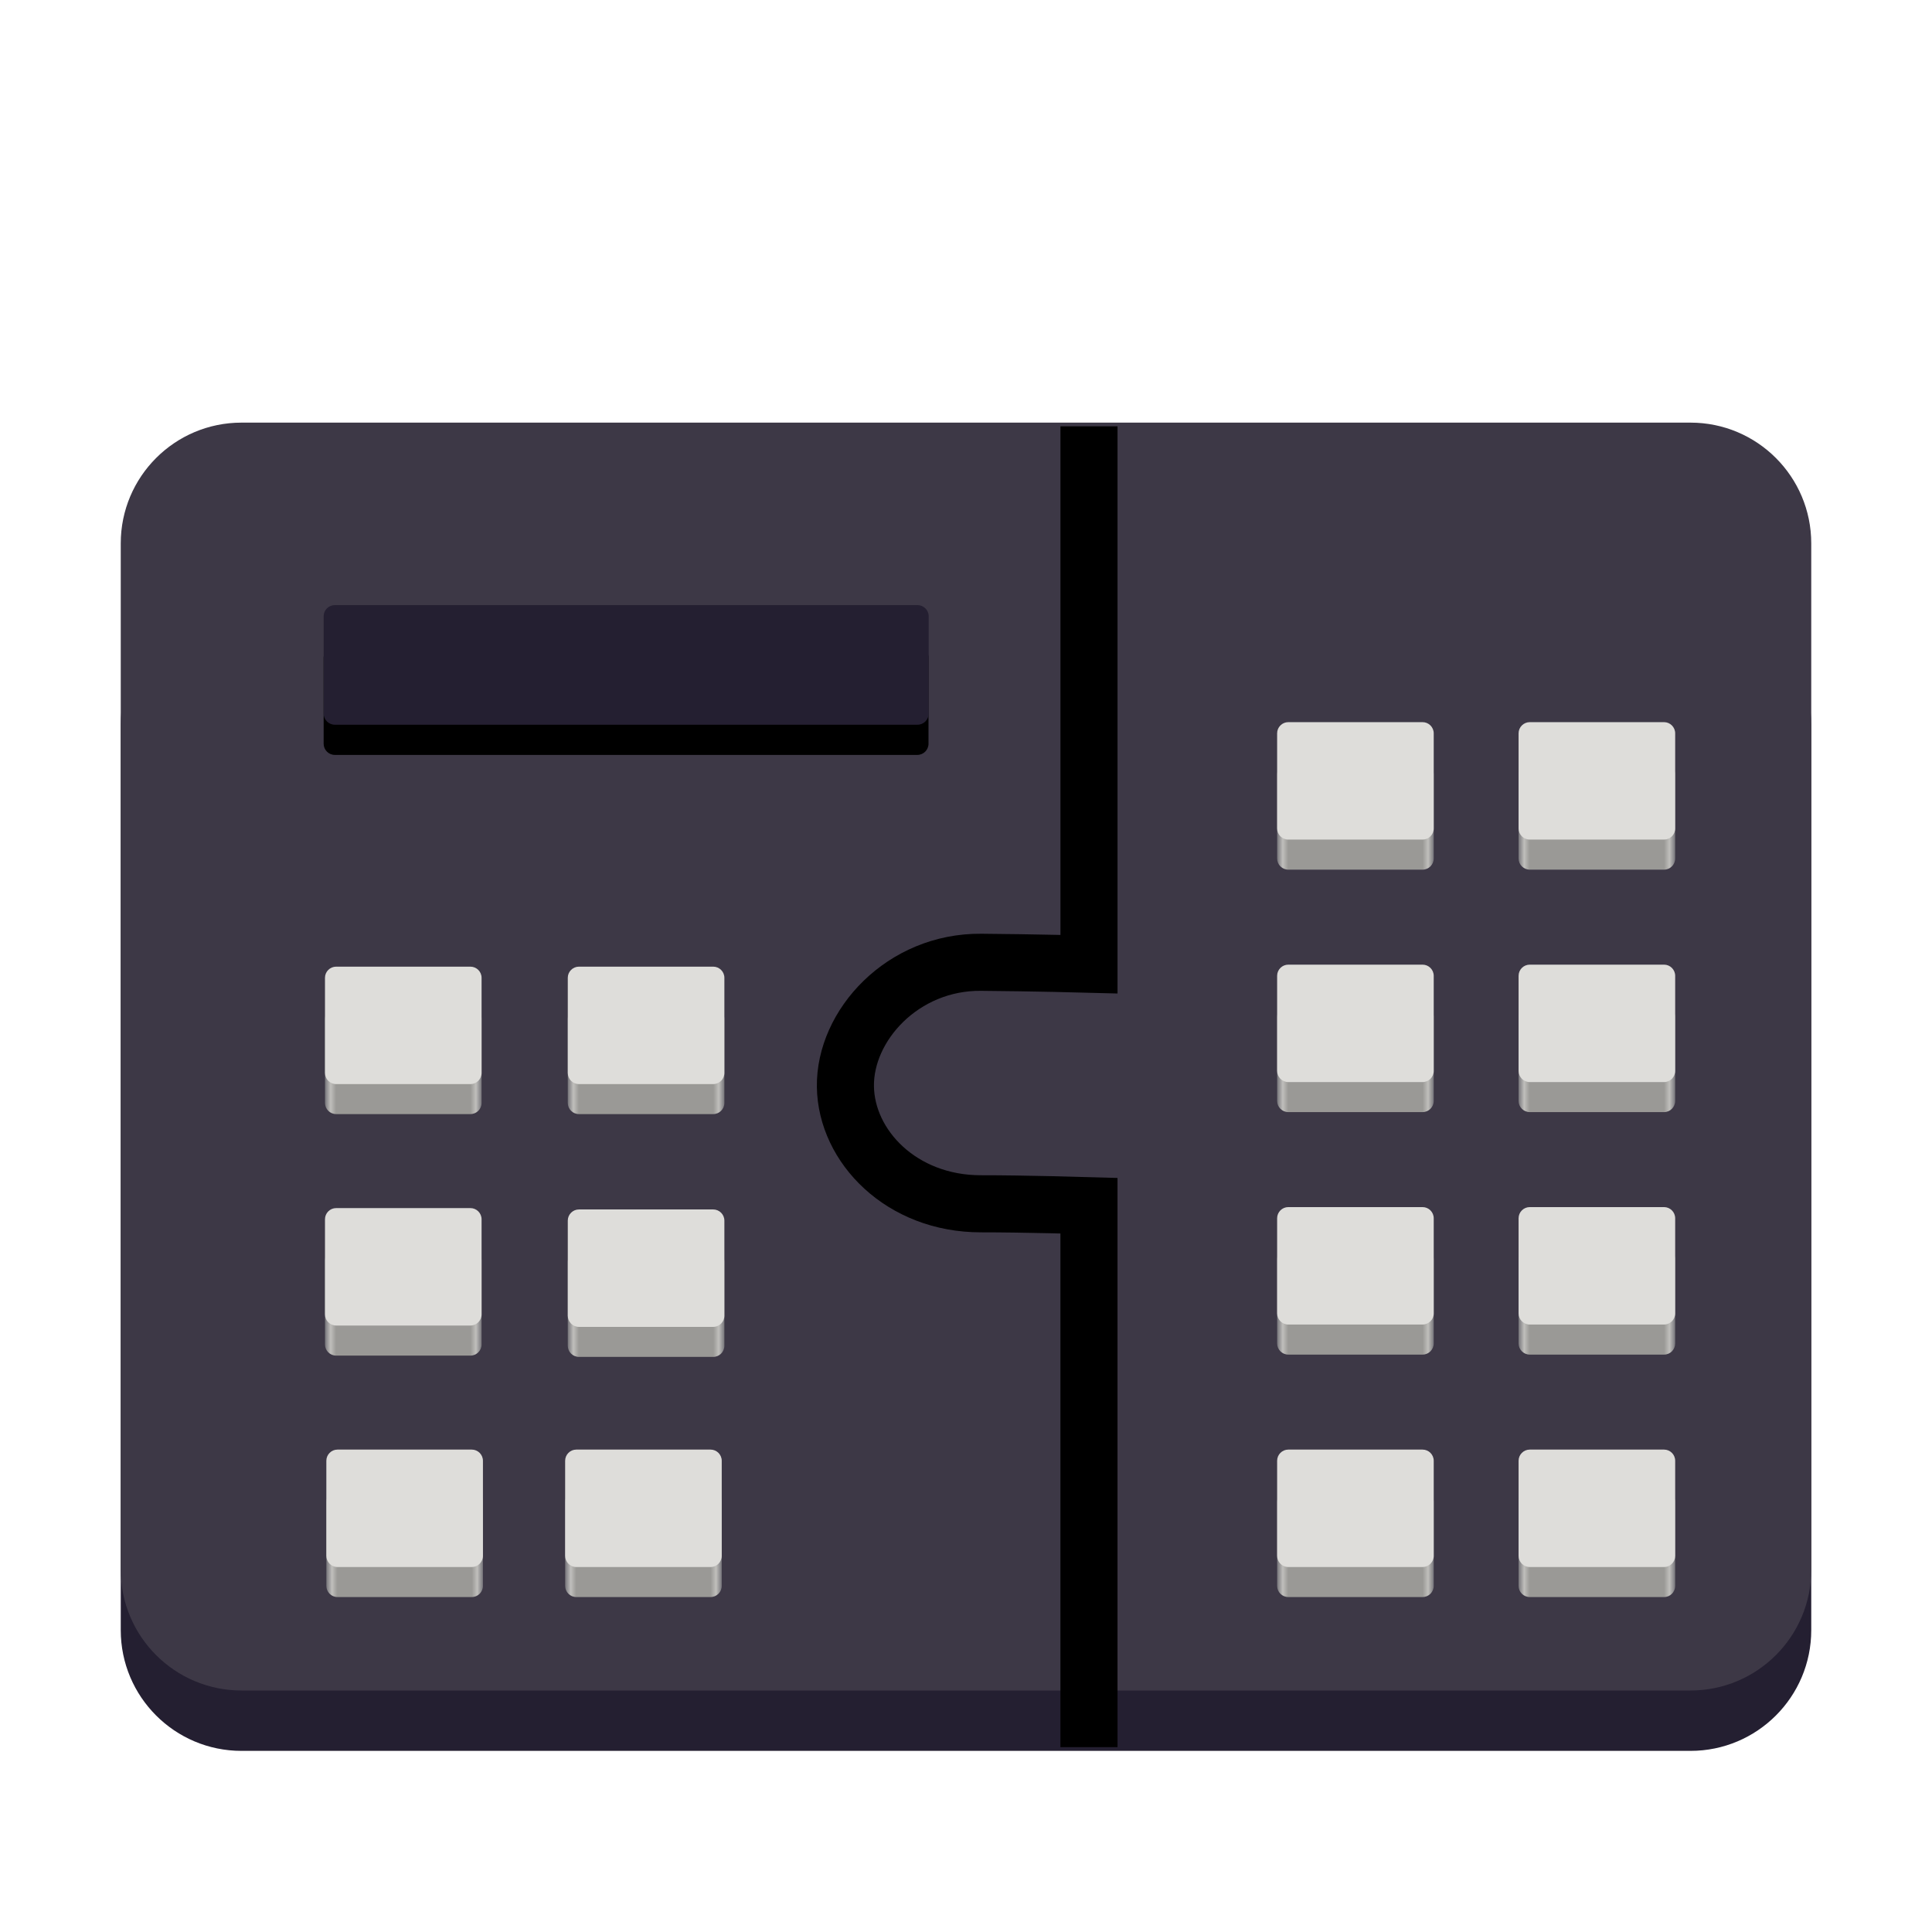
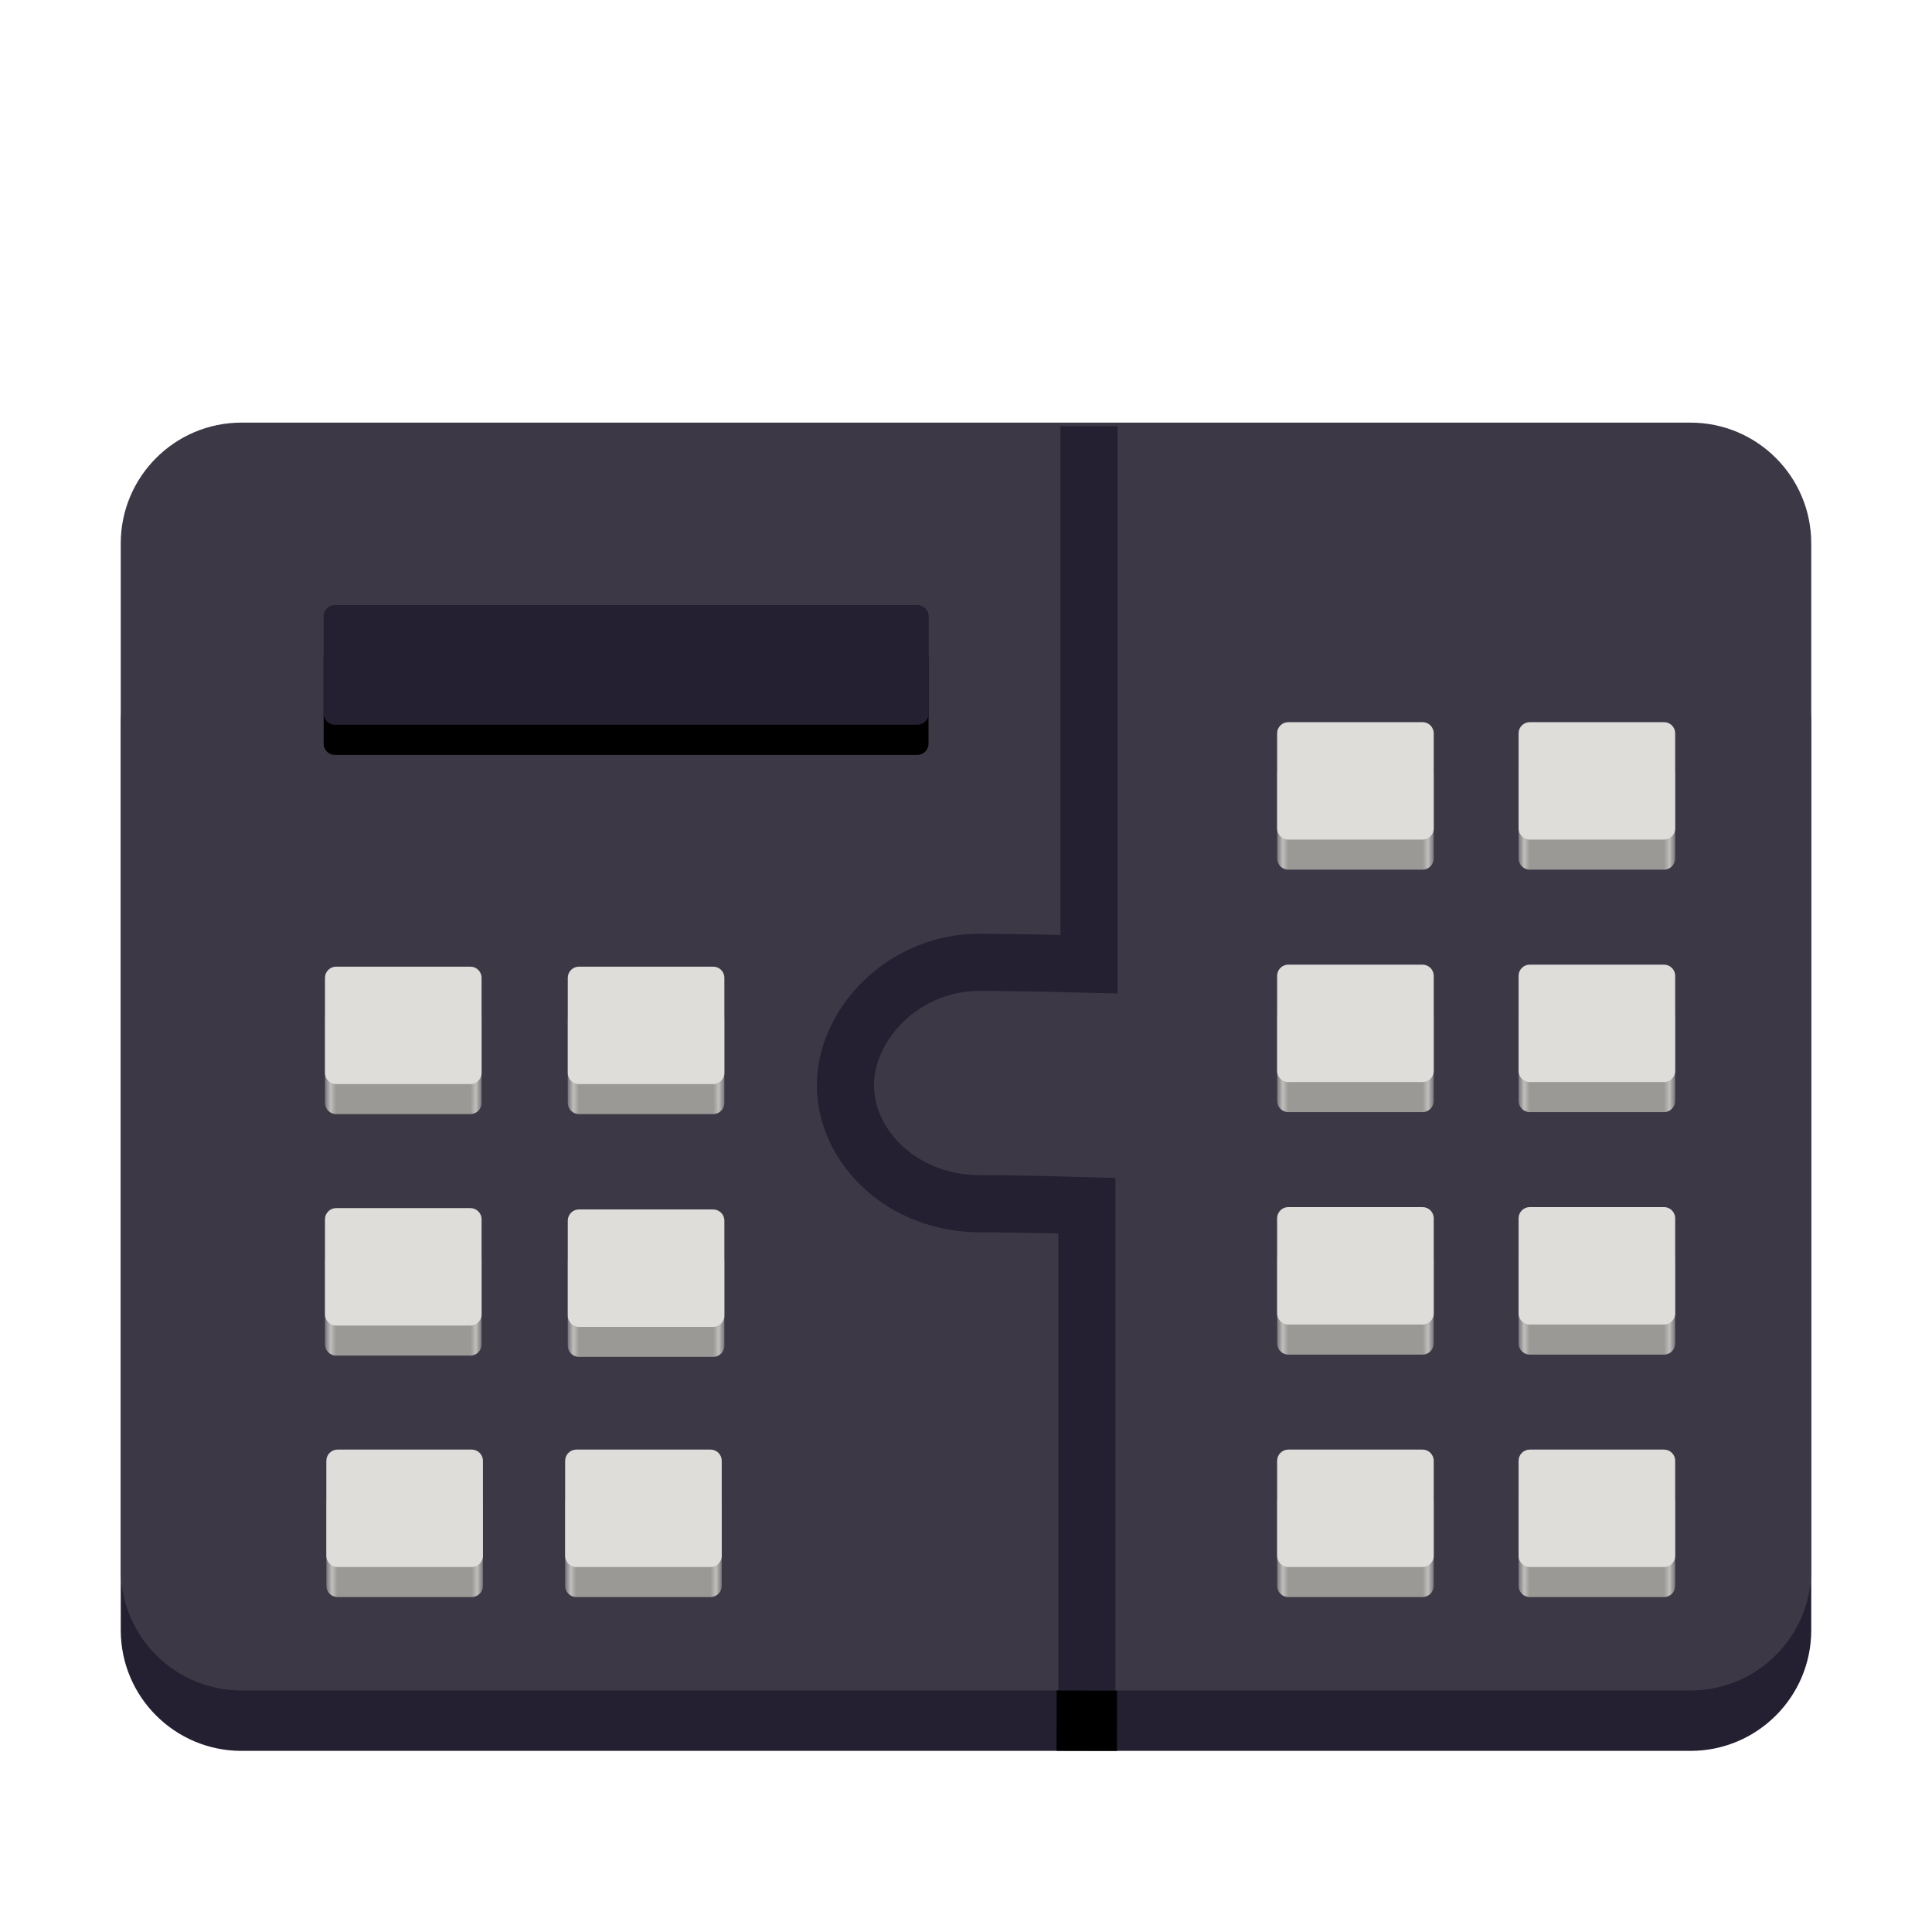
<svg xmlns="http://www.w3.org/2000/svg" xmlns:xlink="http://www.w3.org/1999/xlink" height="128px" viewBox="0 0 128 128" width="128px">
  <linearGradient id="a" gradientUnits="userSpaceOnUse">
    <stop offset="0" stop-color="#77767b" />
    <stop offset="0.036" stop-color="#c0bfbc" />
    <stop offset="0.071" stop-color="#9a9996" />
    <stop offset="0.929" stop-color="#9a9996" />
    <stop offset="0.964" stop-color="#c0bfbc" />
    <stop offset="1" stop-color="#77767b" />
  </linearGradient>
  <linearGradient id="b" x1="21.531" x2="31.906" xlink:href="#a" y1="73.813" y2="73.813" />
  <linearGradient id="c" x1="37.618" x2="47.993" xlink:href="#a" y1="73.813" y2="73.813" />
  <linearGradient id="d" x1="21.531" x2="31.906" xlink:href="#a" y1="89.811" y2="89.811" />
  <linearGradient id="e" x1="37.618" x2="47.993" xlink:href="#a" y1="89.899" y2="89.899" />
  <linearGradient id="f" x1="21.62" x2="31.995" xlink:href="#a" y1="105.809" y2="105.809" />
  <linearGradient id="g" x1="37.441" x2="47.816" xlink:href="#a" y1="105.809" y2="105.809" />
  <linearGradient id="h" x1="84.613" x2="94.988" xlink:href="#a" y1="73.68" y2="73.68" />
  <linearGradient id="i" x1="100.611" x2="110.986" xlink:href="#a" y1="73.68" y2="73.68" />
  <linearGradient id="j" x1="84.613" x2="94.988" xlink:href="#a" y1="89.745" y2="89.745" />
  <linearGradient id="k" x1="100.611" x2="110.986" xlink:href="#a" y1="89.745" y2="89.745" />
  <linearGradient id="l" x1="100.611" x2="110.986" xlink:href="#a" y1="105.809" y2="105.809" />
  <linearGradient id="m" x1="84.613" x2="94.988" xlink:href="#a" y1="105.809" y2="105.809" />
  <linearGradient id="n" x1="84.613" x2="94.988" xlink:href="#a" y1="57.616" y2="57.616" />
  <linearGradient id="o" x1="100.611" x2="110.986" xlink:href="#a" y1="57.616" y2="57.616" />
  <path d="m 16 40 h 96 c 4.418 0 8 3.582 8 8 v 60 c 0 4.418 -3.582 8 -8 8 h -96 c -4.418 0 -8 -3.582 -8 -8 v -60 c 0 -4.418 3.582 -8 8 -8 z m 0 0" fill="#241f31" />
  <path d="m 16 28 h 96 c 4.418 0 8 3.582 8 8 v 68 c 0 4.418 -3.582 8 -8 8 h -96 c -4.418 0 -8 -3.582 -8 -8 v -68 c 0 -4.418 3.582 -8 8 -8 z m 0 0" fill="#3d3846" />
-   <path d="m 72.148 28.246 v 35.633 s -3.629 -0.098 -7.145 -0.125 c -5.191 -0.047 -9.055 4.18 -8.992 8.246 c 0.059 3.957 3.719 7.762 8.984 7.754 c 2.77 -0.004 7.152 0.125 7.152 0.125 v 35.875" fill="none" stroke="#000000" stroke-width="3.782" />
+   <path d="m 72.148 28.246 v 35.633 s -3.629 -0.098 -7.145 -0.125 c -5.191 -0.047 -9.055 4.18 -8.992 8.246 c 0.059 3.957 3.719 7.762 8.984 7.754 c 2.77 -0.004 7.012 0.125 7.012 0.125 v 32.121" fill="none" stroke="#241f31" stroke-width="3.782" />
  <path d="m 22.273 66.773 h 8.891 c 0.41 0 0.742 0.332 0.742 0.738 v 5.559 c 0 0.41 -0.332 0.742 -0.742 0.742 h -8.891 c -0.41 0 -0.742 -0.332 -0.742 -0.742 v -5.559 c 0 -0.406 0.332 -0.738 0.742 -0.738 z m 0 0" fill="url(#b)" />
  <path d="m 22.273 64.043 h 8.891 c 0.41 0 0.742 0.332 0.742 0.738 v 6.301 c 0 0.41 -0.332 0.742 -0.742 0.742 h -8.891 c -0.41 0 -0.742 -0.332 -0.742 -0.742 v -6.301 c 0 -0.406 0.332 -0.738 0.742 -0.738 z m 0 0" fill="#deddda" />
  <path d="m 38.359 66.773 h 8.891 c 0.41 0 0.742 0.332 0.742 0.738 v 5.559 c 0 0.41 -0.332 0.742 -0.742 0.742 h -8.891 c -0.41 0 -0.742 -0.332 -0.742 -0.742 v -5.559 c 0 -0.406 0.332 -0.738 0.742 -0.738 z m 0 0" fill="url(#c)" />
  <path d="m 38.359 64.043 h 8.891 c 0.41 0 0.742 0.332 0.742 0.738 v 6.301 c 0 0.41 -0.332 0.742 -0.742 0.742 h -8.891 c -0.41 0 -0.742 -0.332 -0.742 -0.742 v -6.301 c 0 -0.406 0.332 -0.738 0.742 -0.738 z m 0 0" fill="#deddda" />
  <path d="m 22.273 82.77 h 8.891 c 0.41 0 0.742 0.332 0.742 0.742 v 5.559 c 0 0.41 -0.332 0.742 -0.742 0.742 h -8.891 c -0.41 0 -0.742 -0.332 -0.742 -0.742 v -5.559 c 0 -0.41 0.332 -0.742 0.742 -0.742 z m 0 0" fill="url(#d)" />
  <path d="m 22.273 80.039 h 8.891 c 0.41 0 0.742 0.332 0.742 0.742 v 6.301 c 0 0.406 -0.332 0.738 -0.742 0.738 h -8.891 c -0.41 0 -0.742 -0.332 -0.742 -0.738 v -6.301 c 0 -0.41 0.332 -0.742 0.742 -0.742 z m 0 0" fill="#deddda" />
  <path d="m 38.359 82.859 h 8.891 c 0.41 0 0.742 0.332 0.742 0.742 v 5.555 c 0 0.41 -0.332 0.742 -0.742 0.742 h -8.891 c -0.41 0 -0.742 -0.332 -0.742 -0.742 v -5.555 c 0 -0.41 0.332 -0.742 0.742 -0.742 z m 0 0" fill="url(#e)" />
  <path d="m 38.359 80.129 h 8.891 c 0.41 0 0.742 0.332 0.742 0.742 v 6.297 c 0 0.41 -0.332 0.742 -0.742 0.742 h -8.891 c -0.41 0 -0.742 -0.332 -0.742 -0.742 v -6.297 c 0 -0.41 0.332 -0.742 0.742 -0.742 z m 0 0" fill="#deddda" />
  <path d="m 22.359 98.77 h 8.895 c 0.41 0 0.742 0.332 0.742 0.742 v 5.555 c 0 0.41 -0.332 0.742 -0.742 0.742 h -8.895 c -0.406 0 -0.738 -0.332 -0.738 -0.742 v -5.555 c 0 -0.41 0.332 -0.742 0.738 -0.742 z m 0 0" fill="url(#f)" />
  <path d="m 22.359 96.039 h 8.895 c 0.41 0 0.742 0.332 0.742 0.742 v 6.297 c 0 0.41 -0.332 0.742 -0.742 0.742 h -8.895 c -0.406 0 -0.738 -0.332 -0.738 -0.742 v -6.297 c 0 -0.41 0.332 -0.742 0.738 -0.742 z m 0 0" fill="#deddda" />
  <path d="m 38.184 98.77 h 8.891 c 0.41 0 0.742 0.332 0.742 0.742 v 5.555 c 0 0.41 -0.332 0.742 -0.742 0.742 h -8.891 c -0.41 0 -0.742 -0.332 -0.742 -0.742 v -5.555 c 0 -0.41 0.332 -0.742 0.742 -0.742 z m 0 0" fill="url(#g)" />
  <path d="m 38.184 96.039 h 8.891 c 0.41 0 0.742 0.332 0.742 0.742 v 6.297 c 0 0.41 -0.332 0.742 -0.742 0.742 h -8.891 c -0.41 0 -0.742 -0.332 -0.742 -0.742 v -6.297 c 0 -0.41 0.332 -0.742 0.742 -0.742 z m 0 0" fill="#deddda" />
  <path d="m 22.184 42.82 h 38.59 c 0.41 0 0.742 0.332 0.742 0.738 v 5.715 c 0 0.41 -0.332 0.742 -0.742 0.742 h -38.59 c -0.41 0 -0.742 -0.332 -0.742 -0.742 v -5.715 c 0 -0.406 0.332 -0.738 0.742 -0.738 z m 0 0" />
  <path d="m 22.184 40.09 h 38.602 c 0.41 0 0.742 0.332 0.742 0.738 v 6.445 c 0 0.41 -0.332 0.742 -0.742 0.742 h -38.602 c -0.41 0 -0.742 -0.332 -0.742 -0.742 v -6.445 c 0 -0.406 0.332 -0.738 0.742 -0.738 z m 0 0" fill="#241f31" />
  <path d="m 85.355 66.641 h 8.891 c 0.41 0 0.742 0.332 0.742 0.742 v 5.555 c 0 0.41 -0.332 0.742 -0.742 0.742 h -8.891 c -0.41 0 -0.742 -0.332 -0.742 -0.742 v -5.555 c 0 -0.41 0.332 -0.742 0.742 -0.742 z m 0 0" fill="url(#h)" />
  <path d="m 85.355 63.91 h 8.891 c 0.41 0 0.742 0.332 0.742 0.742 v 6.297 c 0 0.41 -0.332 0.742 -0.742 0.742 h -8.891 c -0.41 0 -0.742 -0.332 -0.742 -0.742 v -6.297 c 0 -0.41 0.332 -0.742 0.742 -0.742 z m 0 0" fill="#deddda" />
  <path d="m 101.352 66.641 h 8.895 c 0.406 0 0.738 0.332 0.738 0.742 v 5.555 c 0 0.41 -0.332 0.742 -0.738 0.742 h -8.895 c -0.41 0 -0.742 -0.332 -0.742 -0.742 v -5.555 c 0 -0.41 0.332 -0.742 0.742 -0.742 z m 0 0" fill="url(#i)" />
  <path d="m 101.352 63.91 h 8.895 c 0.406 0 0.738 0.332 0.738 0.742 v 6.297 c 0 0.41 -0.332 0.742 -0.738 0.742 h -8.895 c -0.41 0 -0.742 -0.332 -0.742 -0.742 v -6.297 c 0 -0.41 0.332 -0.742 0.742 -0.742 z m 0 0" fill="#deddda" />
  <path d="m 85.355 82.703 h 8.891 c 0.41 0 0.742 0.332 0.742 0.742 v 5.559 c 0 0.41 -0.332 0.742 -0.742 0.742 h -8.891 c -0.41 0 -0.742 -0.332 -0.742 -0.742 v -5.559 c 0 -0.41 0.332 -0.742 0.742 -0.742 z m 0 0" fill="url(#j)" />
  <path d="m 85.355 79.973 h 8.891 c 0.41 0 0.742 0.332 0.742 0.742 v 6.301 c 0 0.406 -0.332 0.738 -0.742 0.738 h -8.891 c -0.41 0 -0.742 -0.332 -0.742 -0.738 v -6.301 c 0 -0.41 0.332 -0.742 0.742 -0.742 z m 0 0" fill="#deddda" />
  <path d="m 101.352 82.703 h 8.895 c 0.41 0 0.738 0.332 0.738 0.742 v 5.559 c 0 0.41 -0.328 0.742 -0.738 0.742 h -8.895 c -0.41 0 -0.742 -0.332 -0.742 -0.742 v -5.559 c 0 -0.41 0.332 -0.742 0.742 -0.742 z m 0 0" fill="url(#k)" />
  <path d="m 101.352 79.973 h 8.895 c 0.406 0 0.738 0.332 0.738 0.742 v 6.301 c 0 0.406 -0.332 0.738 -0.738 0.738 h -8.895 c -0.41 0 -0.742 -0.332 -0.742 -0.738 v -6.301 c 0 -0.41 0.332 -0.742 0.742 -0.742 z m 0 0" fill="#deddda" />
  <path d="m 101.352 98.77 h 8.895 c 0.41 0 0.738 0.332 0.738 0.742 v 5.555 c 0 0.41 -0.328 0.742 -0.738 0.742 h -8.895 c -0.41 0 -0.742 -0.332 -0.742 -0.742 v -5.555 c 0 -0.41 0.332 -0.742 0.742 -0.742 z m 0 0" fill="url(#l)" />
  <path d="m 101.352 96.039 h 8.895 c 0.41 0 0.738 0.332 0.738 0.742 v 6.297 c 0 0.41 -0.328 0.742 -0.738 0.742 h -8.895 c -0.41 0 -0.742 -0.332 -0.742 -0.742 v -6.297 c 0 -0.41 0.332 -0.742 0.742 -0.742 z m 0 0" fill="#deddda" />
  <path d="m 85.355 98.77 h 8.891 c 0.41 0 0.742 0.332 0.742 0.742 v 5.555 c 0 0.41 -0.332 0.742 -0.742 0.742 h -8.891 c -0.41 0 -0.742 -0.332 -0.742 -0.742 v -5.555 c 0 -0.41 0.332 -0.742 0.742 -0.742 z m 0 0" fill="url(#m)" />
  <path d="m 85.355 96.039 h 8.891 c 0.41 0 0.742 0.332 0.742 0.742 v 6.297 c 0 0.41 -0.332 0.742 -0.742 0.742 h -8.891 c -0.41 0 -0.742 -0.332 -0.742 -0.742 v -6.297 c 0 -0.41 0.332 -0.742 0.742 -0.742 z m 0 0" fill="#deddda" />
  <path d="m 85.355 50.574 h 8.891 c 0.41 0 0.742 0.332 0.742 0.742 v 5.559 c 0 0.41 -0.332 0.742 -0.742 0.742 h -8.891 c -0.41 0 -0.742 -0.332 -0.742 -0.742 v -5.559 c 0 -0.41 0.332 -0.742 0.742 -0.742 z m 0 0" fill="url(#n)" />
  <path d="m 85.355 47.844 h 8.891 c 0.41 0 0.742 0.332 0.742 0.742 v 6.301 c 0 0.41 -0.332 0.738 -0.742 0.738 h -8.891 c -0.41 0 -0.742 -0.328 -0.742 -0.738 v -6.301 c 0 -0.41 0.332 -0.742 0.742 -0.742 z m 0 0" fill="#deddda" />
  <path d="m 101.352 50.574 h 8.895 c 0.406 0 0.738 0.332 0.738 0.742 v 5.559 c 0 0.41 -0.332 0.742 -0.738 0.742 h -8.895 c -0.41 0 -0.742 -0.332 -0.742 -0.742 v -5.559 c 0 -0.41 0.332 -0.742 0.742 -0.742 z m 0 0" fill="url(#o)" />
  <path d="m 101.352 47.844 h 8.895 c 0.406 0 0.738 0.332 0.738 0.742 v 6.301 c 0 0.41 -0.332 0.738 -0.738 0.738 h -8.895 c -0.41 0 -0.742 -0.328 -0.742 -0.738 v -6.301 c 0 -0.41 0.332 -0.742 0.742 -0.742 z m 0 0" fill="#deddda" />
+   <path d="m 72.008 112 l -0.008 4" fill="#241f31" stroke="#000000" stroke-width="4" />
</svg>
